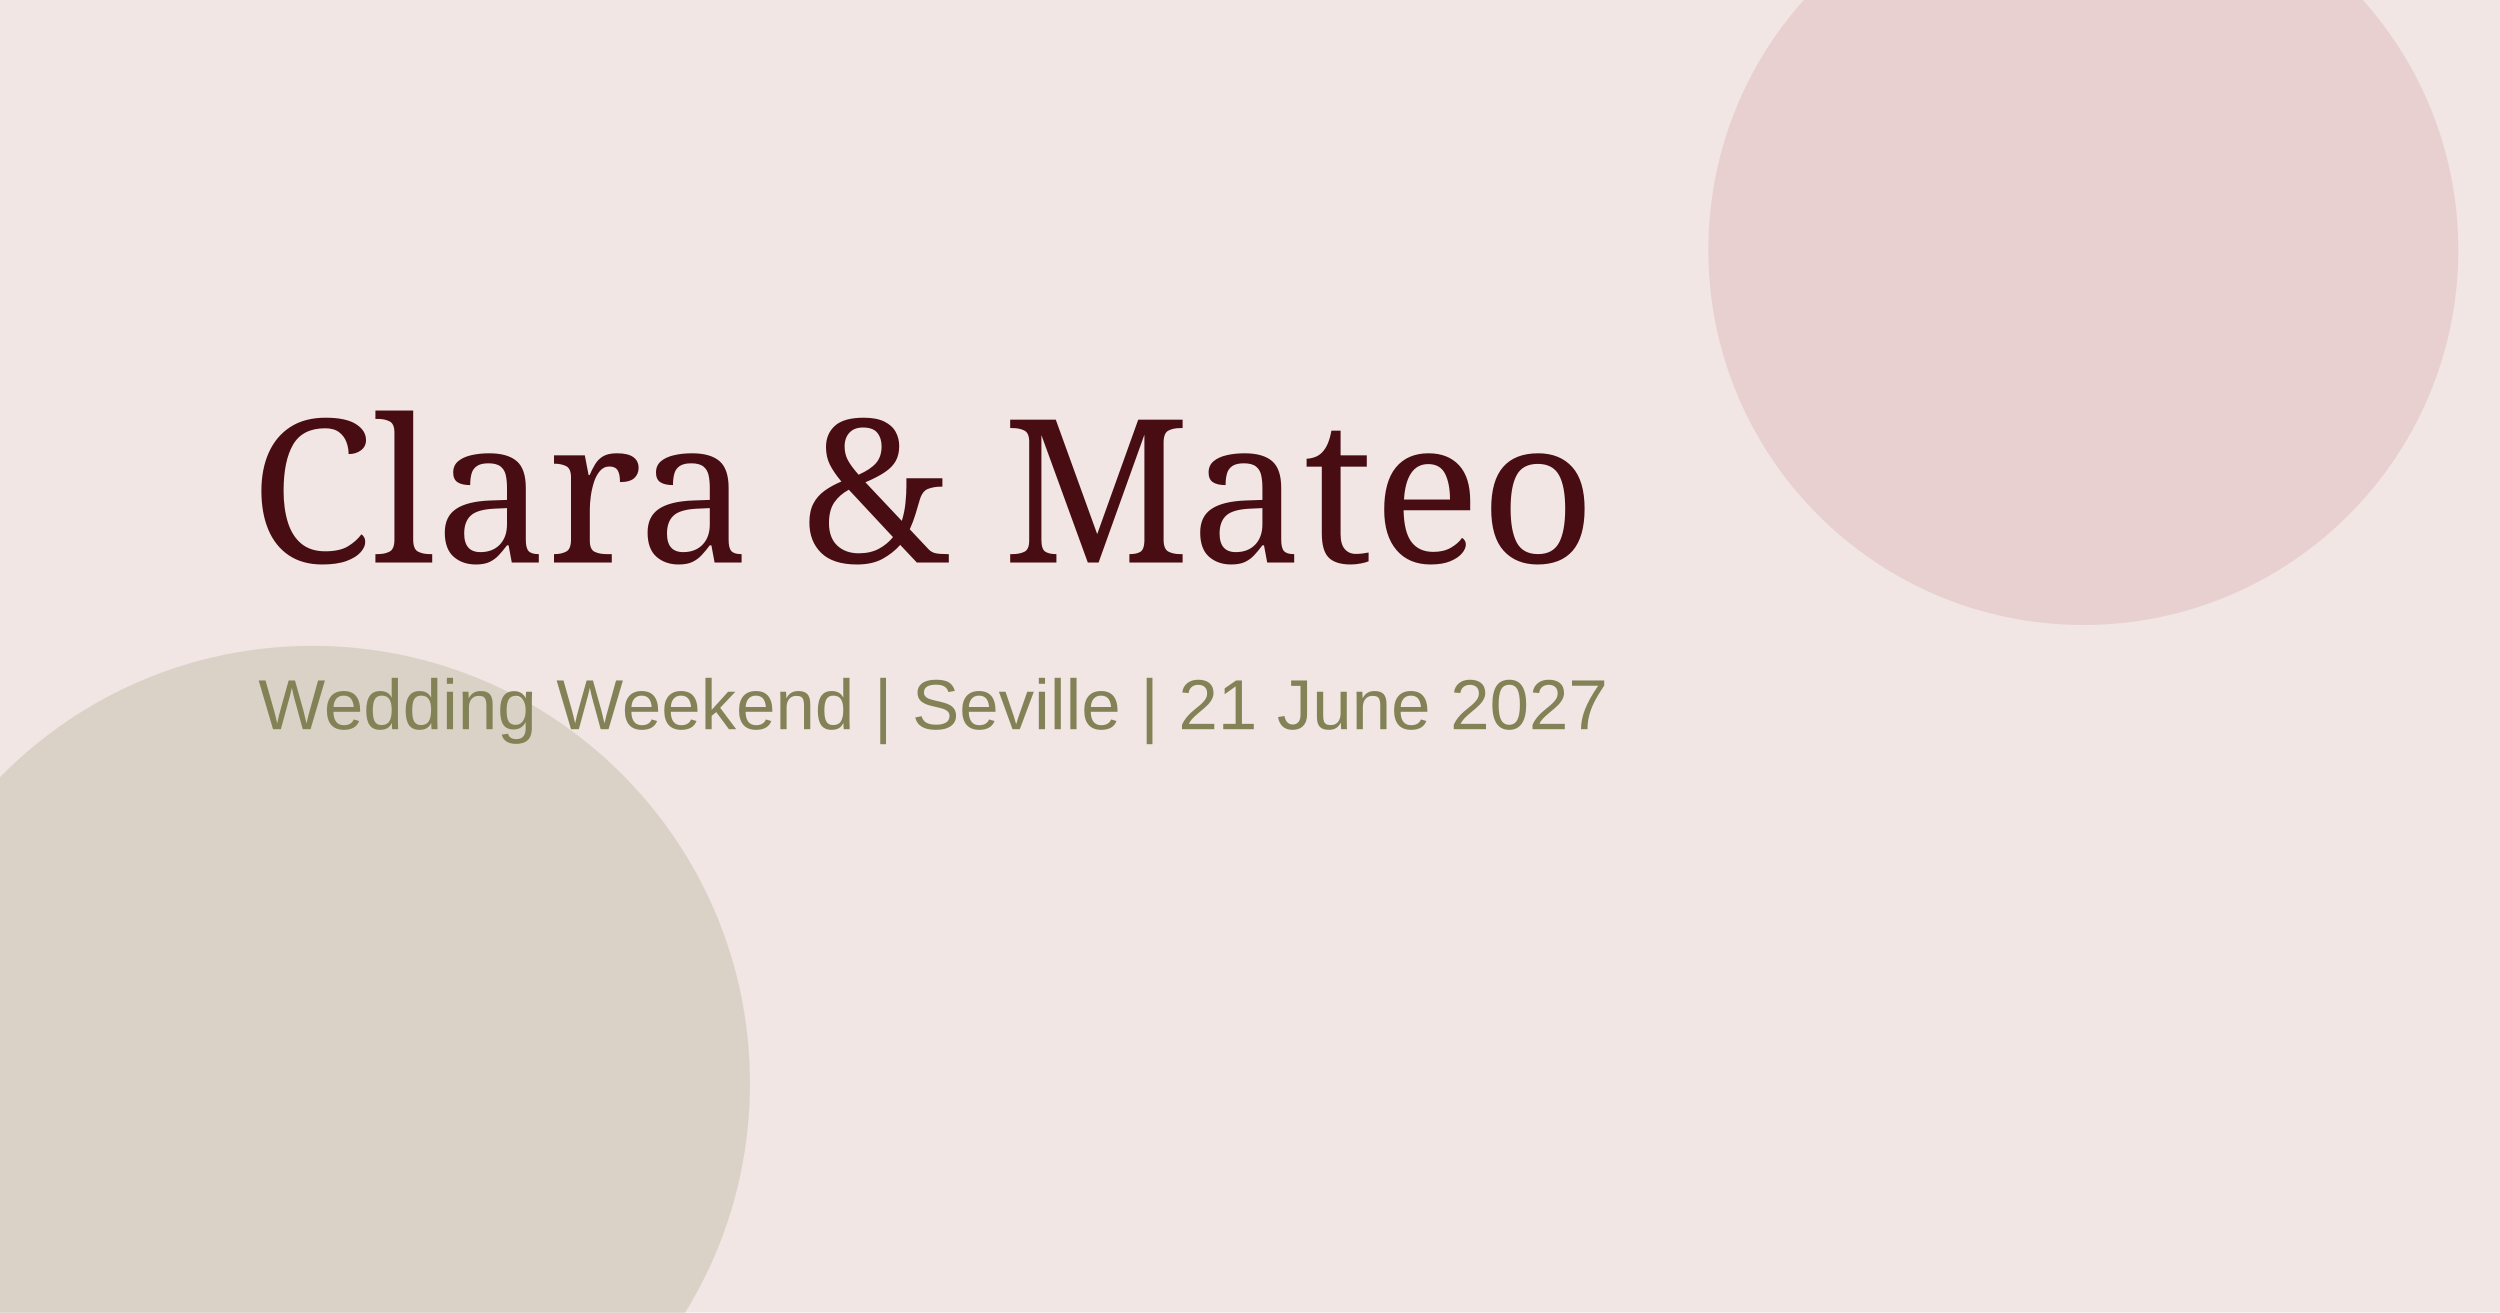
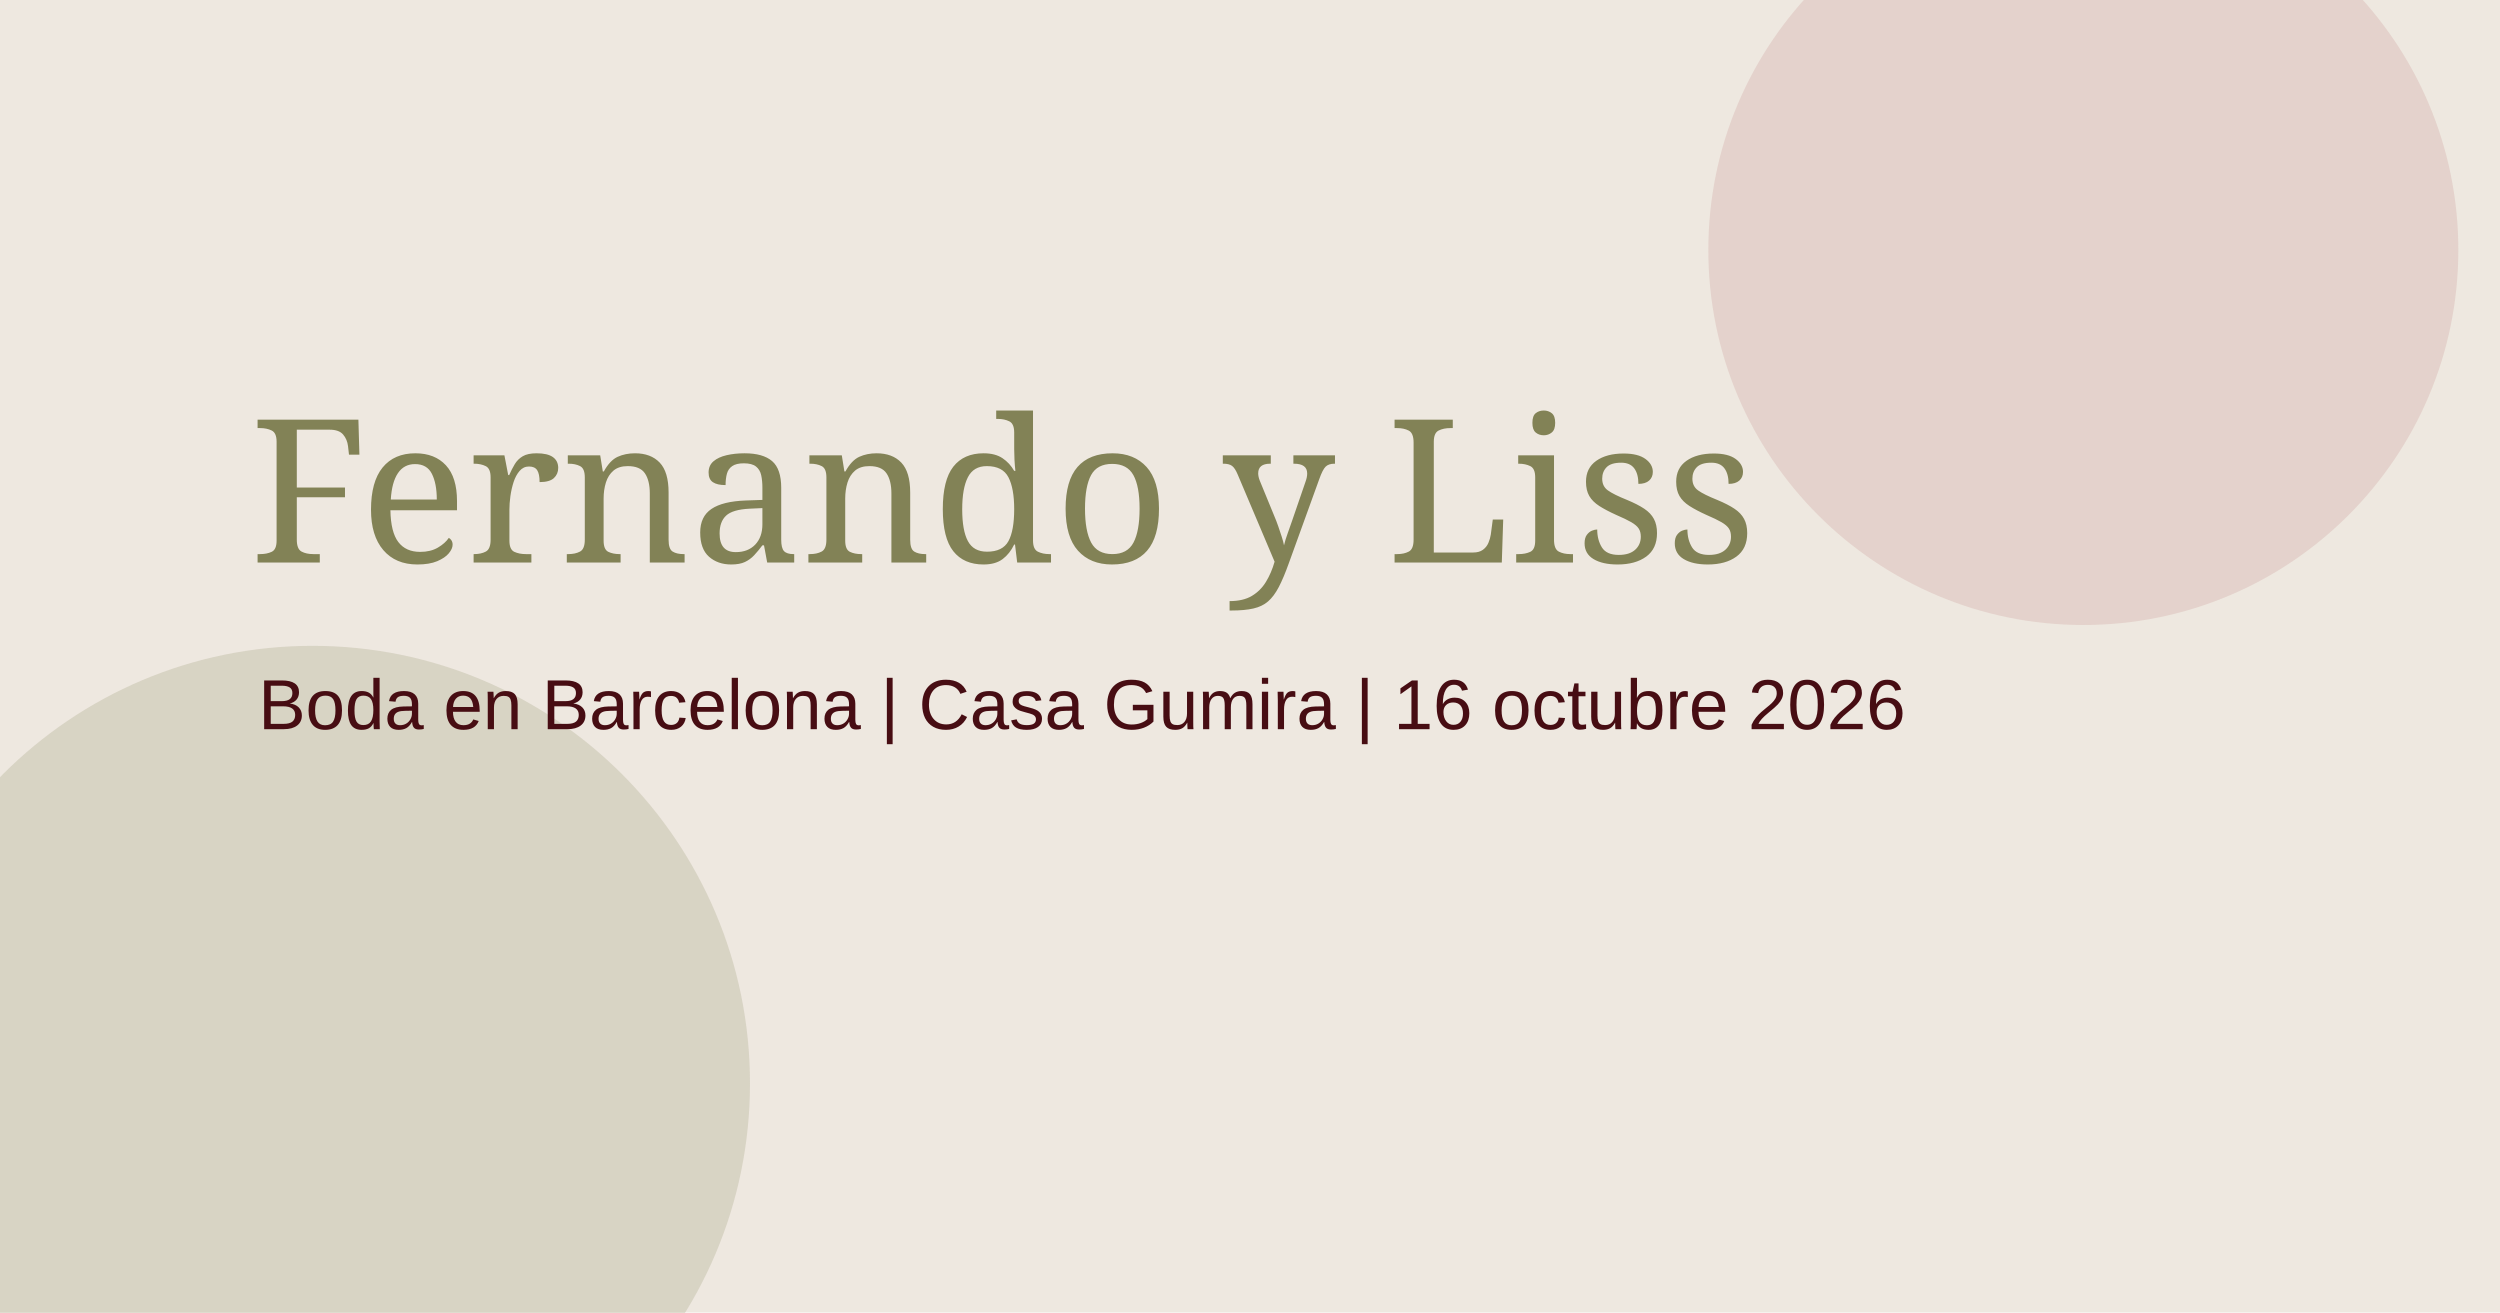
<svg xmlns="http://www.w3.org/2000/svg" viewBox="0 0 1200 630">
  <rect width="1200" height="630" fill="#fff8f6" />
-   <path d="M0 0h1200v630H0z" fill="#470d13" opacity=".08" />
+   <path d="M0 0h1200v630H0z" fill="#828256" opacity=".14" />
  <circle cx="1000" cy="120" r="180" fill="#c6908f" opacity=".25" />
  <circle cx="150" cy="520" r="210" fill="#828256" opacity=".2" />
-   <text x="120" y="270" fill="#470d13" font-family="Georgia,serif" font-size="96">Clara &amp; Mateo</text>
-   <text x="124" y="350" fill="#828256" font-family="Arial,sans-serif" font-size="34">Wedding Weekend | Seville | 21 June 2027</text>
+   <text x="120" y="270" fill="#828256" font-family="Georgia,serif" font-size="96">Fernando y Liss</text>
+   <text x="124" y="350" fill="#470d13" font-family="Arial,sans-serif" font-size="34">Boda en Barcelona | Casa Gumira | 16 octubre 2026</text>
</svg>
